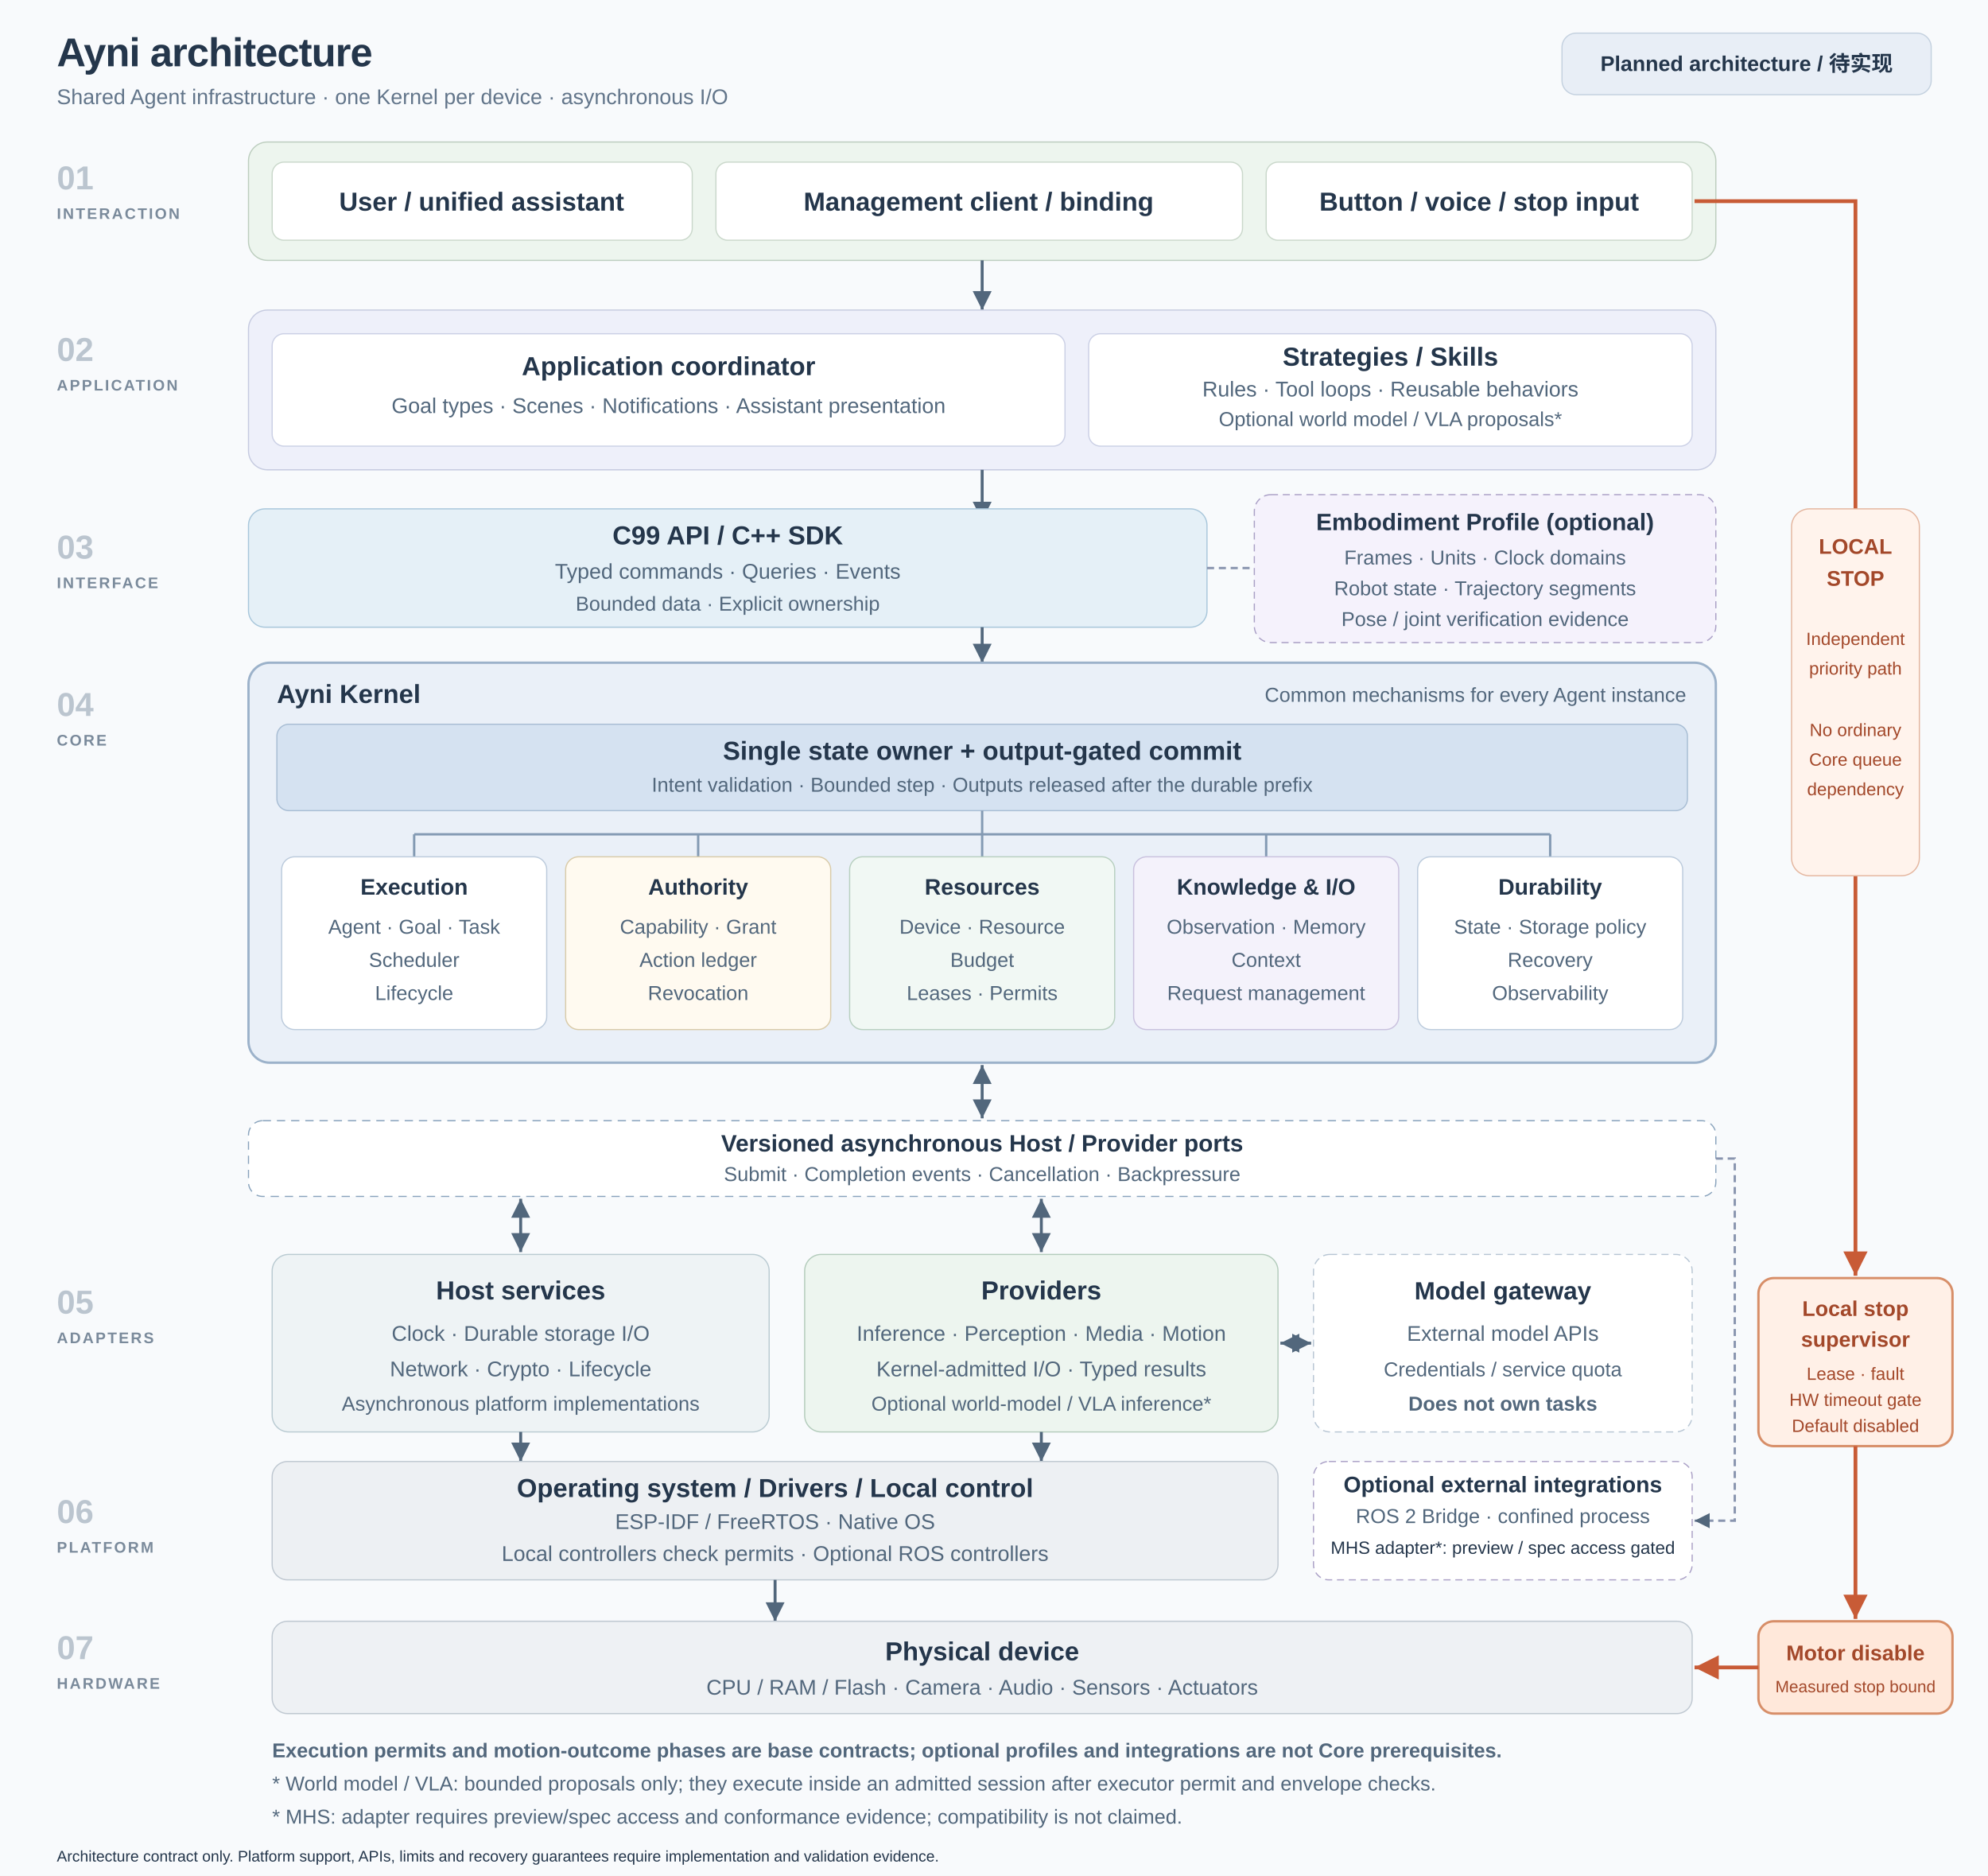
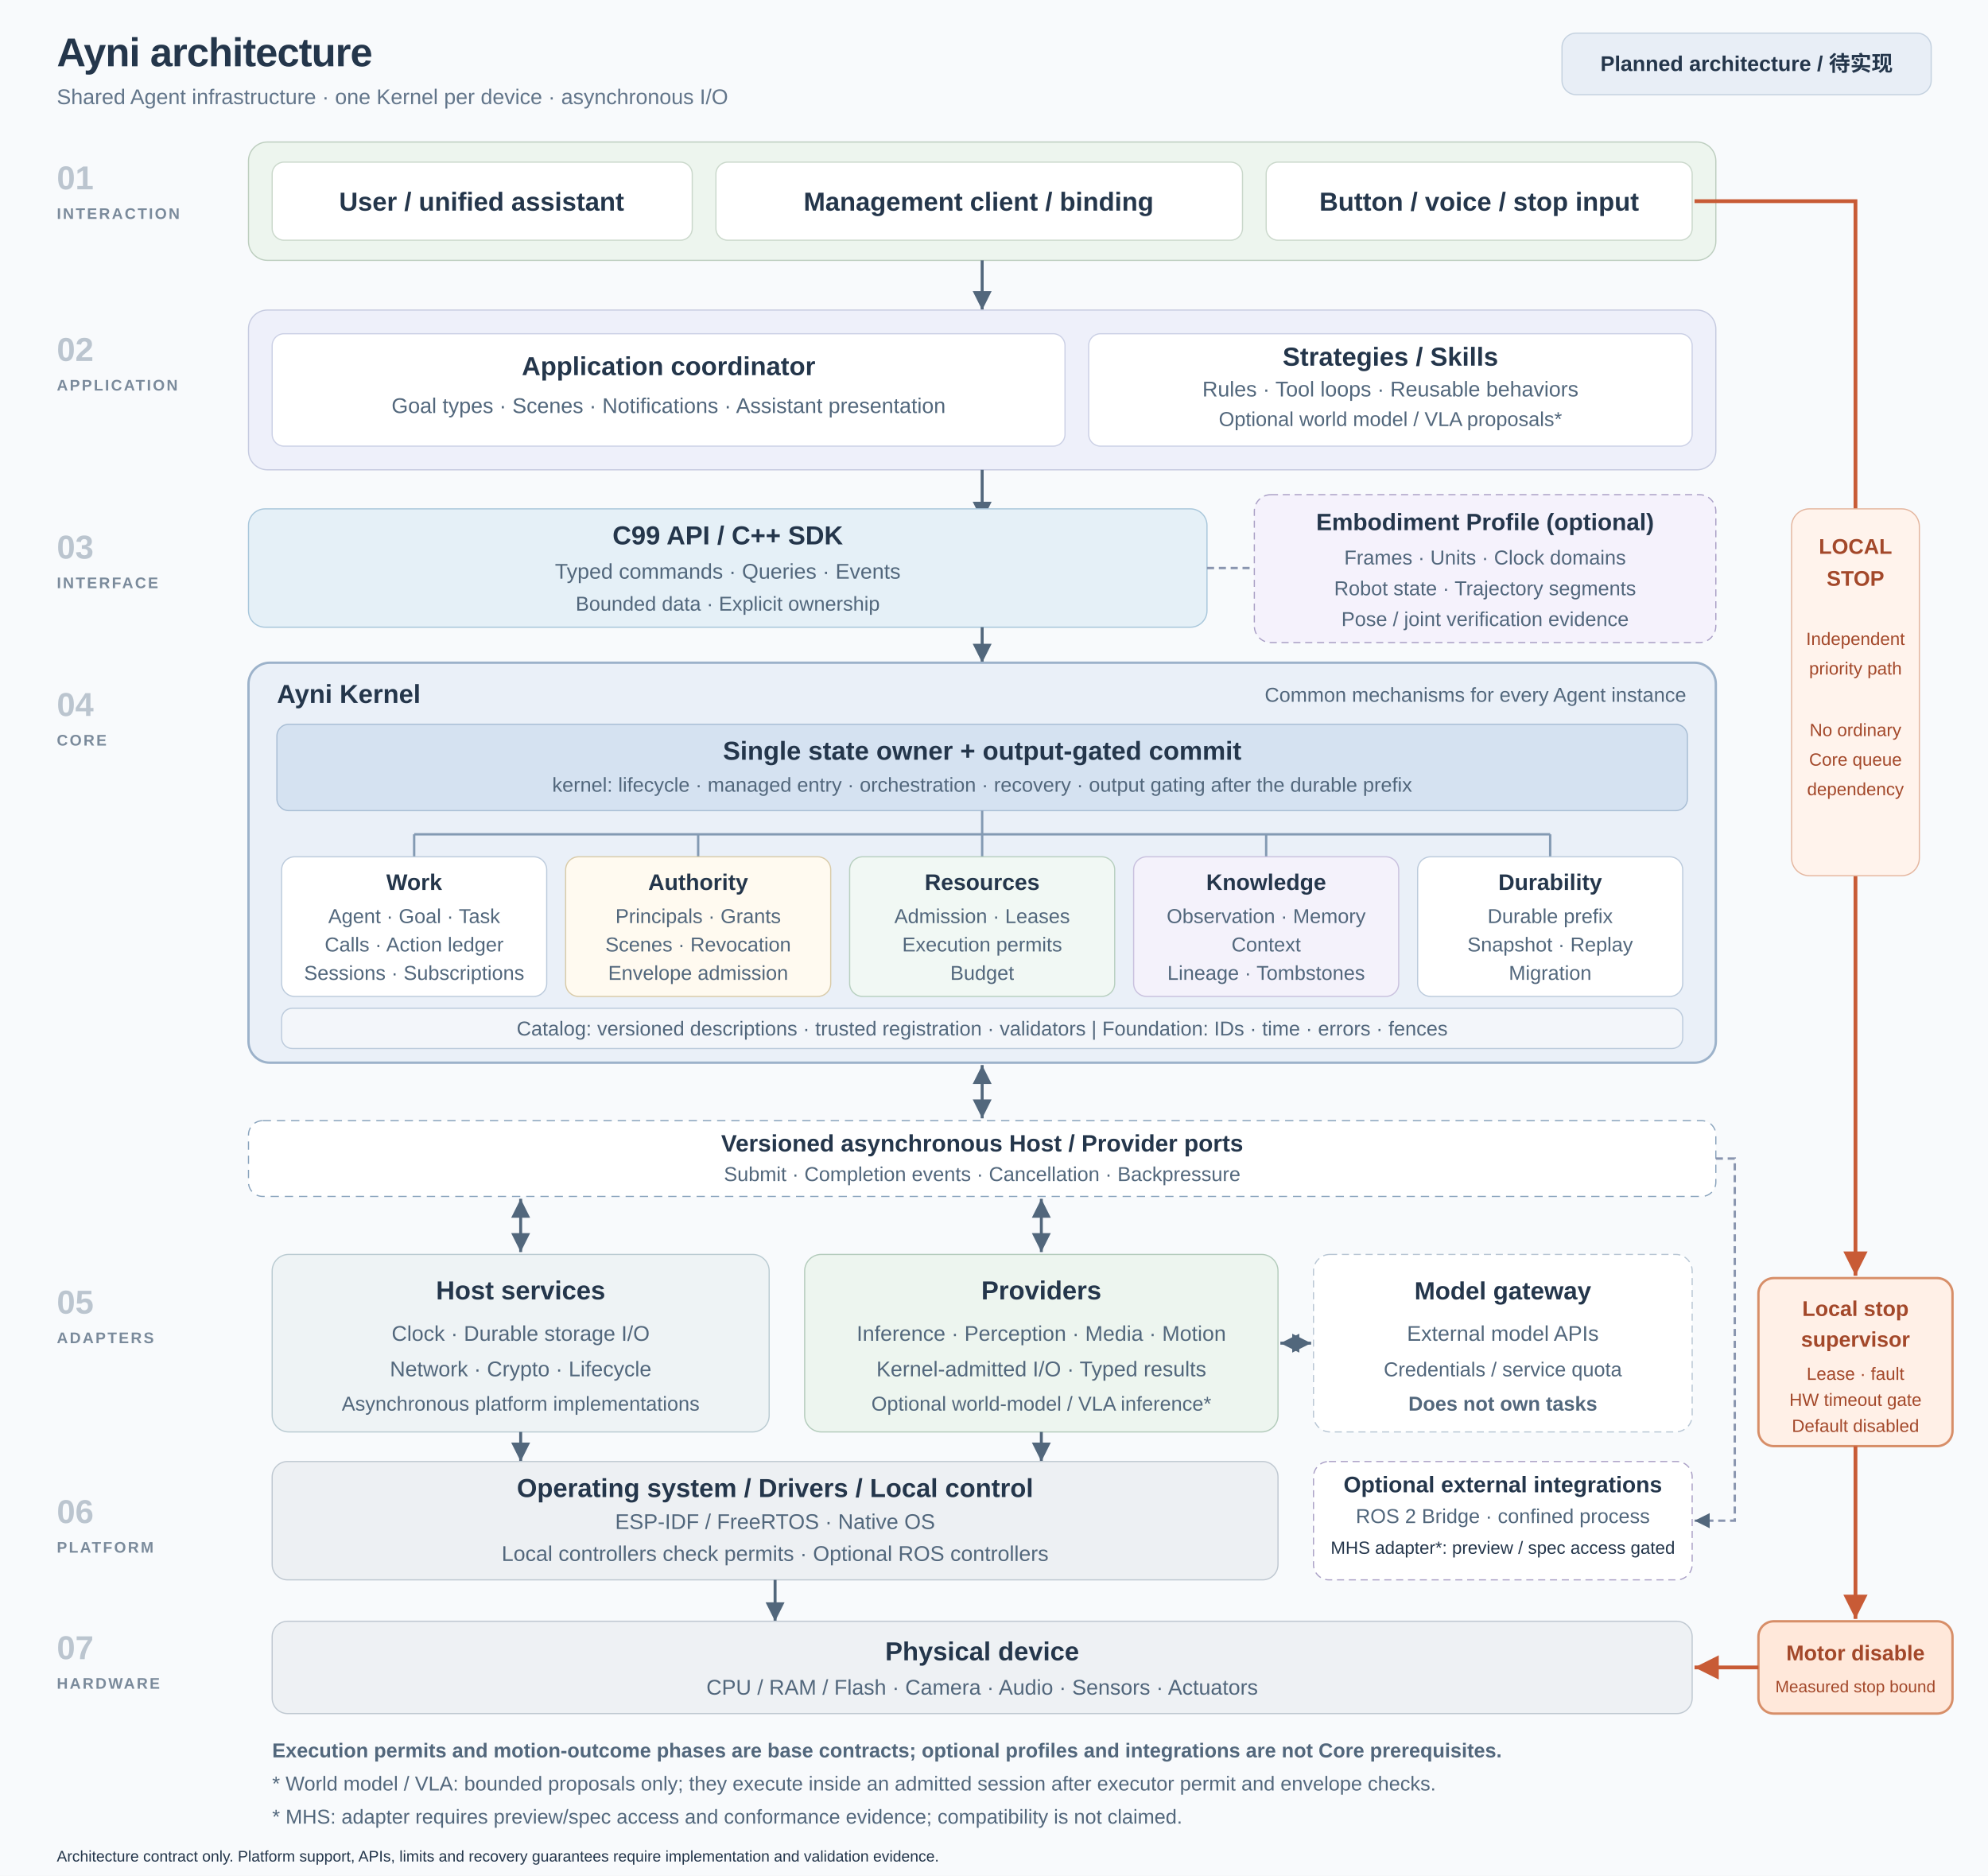
<svg xmlns="http://www.w3.org/2000/svg" width="1680" height="1585" viewBox="0 0 1680 1585" role="img" aria-labelledby="title desc">
  <defs>
    <marker id="arrow" viewBox="0 0 10 10" refX="9" refY="5" markerWidth="8" markerHeight="8" orient="auto-start-reverse">
      <path d="M 1 1 L 9 5 L 1 9 Z" fill="#52677c" />
    </marker>
    <marker id="stop-arrow" viewBox="0 0 10 10" refX="9" refY="5" markerWidth="8" markerHeight="8" orient="auto">
      <path d="M 1 1 L 9 5 L 1 9 Z" fill="#c85b36" />
    </marker>
    <style>
      text { font-family: -apple-system, BlinkMacSystemFont, 'Segoe UI', Arial, sans-serif; fill: #24364b; }
      .heading { font-size: 34px; font-weight: 700; letter-spacing: -.6px; }
      .subtitle { font-size: 18px; fill: #62758a; }
      .layer { font-size: 13px; font-weight: 700; letter-spacing: 1.5px; fill: #7a8a9b; }
      .layer-number { font-size: 28px; font-weight: 600; fill: #bbc5cf; }
      .label { font-size: 22px; font-weight: 650; }
      .small { font-size: 18px; fill: #52677c; }
      .detail { font-size: 17px; fill: #52677c; }
      .service-title { font-size: 19px; font-weight: 700; }
      .service-detail { font-size: 17px; fill: #52677c; }
      .connector { fill: none; stroke: #52677c; stroke-width: 2.5; marker-end: url(#arrow); }
      .duplex { fill: none; stroke: #52677c; stroke-width: 2.5; marker-start: url(#arrow); marker-end: url(#arrow); }
      .optional-link { fill: none; stroke: #8995af; stroke-width: 2; stroke-dasharray: 6 4; }
      .stop-line { fill: none; stroke: #c85b36; stroke-width: 3.2; marker-end: url(#stop-arrow); }
      .stop-title { font-size: 18px; font-weight: 700; fill: #a3482a; }
      .stop-detail { font-size: 15px; fill: #a3482a; }
    </style>
  </defs>
  <rect width="1680" height="1585" fill="#f8fafc" />
  <text x="48" y="56" class="heading">Ayni architecture</text>
  <text x="48" y="88" class="subtitle">Shared Agent infrastructure · one Kernel per device · asynchronous I/O</text>
  <rect x="1320" y="28" width="312" height="52" rx="12" fill="#e8eef6" stroke="#c4d1df" />
  <text x="1476" y="60" text-anchor="middle" font-size="18" font-weight="650">Planned architecture / 待实现</text>
  <text x="48" y="160" class="layer-number">01</text>
  <text x="48" y="185" class="layer">INTERACTION</text>
  <rect x="210" y="120" width="1240" height="100" rx="16" fill="#edf5ee" stroke="#bdcebf" />
  <rect x="230" y="137" width="355" height="66" rx="10" fill="#ffffff" stroke="#cad8cb" />
  <text x="407" y="178" text-anchor="middle" class="label">User / unified assistant</text>
  <rect x="605" y="137" width="445" height="66" rx="10" fill="#ffffff" stroke="#cad8cb" />
  <text x="827" y="178" text-anchor="middle" class="label">Management client / binding</text>
  <rect x="1070" y="137" width="360" height="66" rx="10" fill="#ffffff" stroke="#cad8cb" />
  <text x="1250" y="178" text-anchor="middle" class="label">Button / voice / stop input</text>
  <path d="M 830 220 V 262" class="connector" />
  <text x="48" y="305" class="layer-number">02</text>
  <text x="48" y="330" class="layer">APPLICATION</text>
  <rect x="210" y="262" width="1240" height="135" rx="16" fill="#eef0fa" stroke="#c6cbe0" />
  <rect x="230" y="282" width="670" height="95" rx="10" fill="#ffffff" stroke="#cbd0e5" />
  <text x="565" y="317" text-anchor="middle" class="label">Application coordinator</text>
  <text x="565" y="349" text-anchor="middle" class="small">Goal types · Scenes · Notifications · Assistant presentation</text>
  <rect x="920" y="282" width="510" height="95" rx="10" fill="#ffffff" stroke="#cbd0e5" />
  <text x="1175" y="309" text-anchor="middle" class="label">Strategies / Skills</text>
  <text x="1175" y="335" text-anchor="middle" class="small">Rules · Tool loops · Reusable behaviors</text>
  <text x="1175" y="360" text-anchor="middle" class="detail">Optional world model / VLA proposals*</text>
  <path d="M 830 397 V 440" class="connector" />
  <text x="48" y="472" class="layer-number">03</text>
  <text x="48" y="497" class="layer">INTERFACE</text>
  <rect x="210" y="430" width="810" height="100" rx="14" fill="#e5f0f7" stroke="#a9c7db" />
  <text x="615" y="460" text-anchor="middle" class="label">C99 API / C++ SDK</text>
  <text x="615" y="489" text-anchor="middle" class="small">Typed commands · Queries · Events</text>
  <text x="615" y="516" text-anchor="middle" class="detail">Bounded data · Explicit ownership</text>
  <path d="M 830 530 V 560" class="connector" />
  <path d="M 1020 480 H 1058" class="optional-link" />
  <rect x="1060" y="418" width="390" height="125" rx="14" fill="#f5f2fc" stroke="#aaa0c6" stroke-dasharray="6 4" />
  <text x="1255" y="448" text-anchor="middle" font-size="20" font-weight="650">Embodiment Profile (optional)</text>
  <text x="1255" y="477" text-anchor="middle" class="detail">Frames · Units · Clock domains</text>
  <text x="1255" y="503" text-anchor="middle" class="detail">Robot state · Trajectory segments</text>
  <text x="1255" y="529" text-anchor="middle" class="detail">Pose / joint verification evidence</text>
  <text x="48" y="605" class="layer-number">04</text>
  <text x="48" y="630" class="layer">CORE</text>
  <rect x="210" y="560" width="1240" height="338" rx="18" fill="#eaf0f8" stroke="#9cb2ca" stroke-width="2" />
  <text x="234" y="594" class="label">Ayni Kernel</text>
  <text x="1425" y="593" text-anchor="end" class="detail">Common mechanisms for every Agent instance</text>
  <rect x="234" y="612" width="1192" height="73" rx="10" fill="#d5e2f1" stroke="#a8bdd4" />
  <text x="830" y="642" text-anchor="middle" class="label">Single state owner + output-gated commit</text>
-   <text x="830" y="669" text-anchor="middle" class="detail">Intent validation · Bounded step · Outputs released after the durable prefix</text>
+   <text x="830" y="669" text-anchor="middle" class="detail">kernel: lifecycle · managed entry · orchestration · recovery · output gating after the durable prefix</text>
  <path d="M 830 685 V 705 M 350 705 H 1310" fill="none" stroke="#839ab3" stroke-width="2" />
  <path d="M 350 705 V 724 M 590 705 V 724 M 830 705 V 724 M 1070 705 V 724 M 1310 705 V 724" fill="none" stroke="#839ab3" stroke-width="2" />
-   <rect x="238" y="724" width="224" height="146" rx="11" fill="#ffffff" stroke="#bccbdc" />
-   <text x="350" y="756" text-anchor="middle" class="service-title">Execution</text>
-   <text x="350" y="789" text-anchor="middle" class="service-detail">Agent · Goal · Task</text>
-   <text x="350" y="817" text-anchor="middle" class="service-detail">Scheduler</text>
-   <text x="350" y="845" text-anchor="middle" class="service-detail">Lifecycle</text>
-   <rect x="478" y="724" width="224" height="146" rx="11" fill="#fffaf0" stroke="#d9cba9" />
-   <text x="590" y="756" text-anchor="middle" class="service-title">Authority</text>
-   <text x="590" y="789" text-anchor="middle" class="service-detail">Capability · Grant</text>
-   <text x="590" y="817" text-anchor="middle" class="service-detail">Action ledger</text>
-   <text x="590" y="845" text-anchor="middle" class="service-detail">Revocation</text>
-   <rect x="718" y="724" width="224" height="146" rx="11" fill="#f1f8f4" stroke="#b8d0c0" />
-   <text x="830" y="756" text-anchor="middle" class="service-title">Resources</text>
-   <text x="830" y="789" text-anchor="middle" class="service-detail">Device · Resource</text>
-   <text x="830" y="817" text-anchor="middle" class="service-detail">Budget</text>
-   <text x="830" y="845" text-anchor="middle" class="service-detail">Leases · Permits</text>
-   <rect x="958" y="724" width="224" height="146" rx="11" fill="#f4f2fb" stroke="#c9c1de" />
-   <text x="1070" y="756" text-anchor="middle" class="service-title">Knowledge &amp; I/O</text>
-   <text x="1070" y="789" text-anchor="middle" class="service-detail">Observation · Memory</text>
-   <text x="1070" y="817" text-anchor="middle" class="service-detail">Context</text>
-   <text x="1070" y="845" text-anchor="middle" class="service-detail">Request management</text>
-   <rect x="1198" y="724" width="224" height="146" rx="11" fill="#ffffff" stroke="#bccbdc" />
-   <text x="1310" y="756" text-anchor="middle" class="service-title">Durability</text>
-   <text x="1310" y="789" text-anchor="middle" class="service-detail">State · Storage policy</text>
-   <text x="1310" y="817" text-anchor="middle" class="service-detail">Recovery</text>
-   <text x="1310" y="845" text-anchor="middle" class="service-detail">Observability</text>
+   <rect x="238" y="724" width="224" height="118" rx="11" fill="#ffffff" stroke="#bccbdc" />
+   <text x="350" y="752" text-anchor="middle" class="service-title">Work</text>
+   <text x="350" y="780" text-anchor="middle" class="service-detail">Agent · Goal · Task</text>
+   <text x="350" y="804" text-anchor="middle" class="service-detail">Calls · Action ledger</text>
+   <text x="350" y="828" text-anchor="middle" class="service-detail">Sessions · Subscriptions</text>
+   <rect x="478" y="724" width="224" height="118" rx="11" fill="#fffaf0" stroke="#d9cba9" />
+   <text x="590" y="752" text-anchor="middle" class="service-title">Authority</text>
+   <text x="590" y="780" text-anchor="middle" class="service-detail">Principals · Grants</text>
+   <text x="590" y="804" text-anchor="middle" class="service-detail">Scenes · Revocation</text>
+   <text x="590" y="828" text-anchor="middle" class="service-detail">Envelope admission</text>
+   <rect x="718" y="724" width="224" height="118" rx="11" fill="#f1f8f4" stroke="#b8d0c0" />
+   <text x="830" y="752" text-anchor="middle" class="service-title">Resources</text>
+   <text x="830" y="780" text-anchor="middle" class="service-detail">Admission · Leases</text>
+   <text x="830" y="804" text-anchor="middle" class="service-detail">Execution permits</text>
+   <text x="830" y="828" text-anchor="middle" class="service-detail">Budget</text>
+   <rect x="958" y="724" width="224" height="118" rx="11" fill="#f4f2fb" stroke="#c9c1de" />
+   <text x="1070" y="752" text-anchor="middle" class="service-title">Knowledge</text>
+   <text x="1070" y="780" text-anchor="middle" class="service-detail">Observation · Memory</text>
+   <text x="1070" y="804" text-anchor="middle" class="service-detail">Context</text>
+   <text x="1070" y="828" text-anchor="middle" class="service-detail">Lineage · Tombstones</text>
+   <rect x="1198" y="724" width="224" height="118" rx="11" fill="#ffffff" stroke="#bccbdc" />
+   <text x="1310" y="752" text-anchor="middle" class="service-title">Durability</text>
+   <text x="1310" y="780" text-anchor="middle" class="service-detail">Durable prefix</text>
+   <text x="1310" y="804" text-anchor="middle" class="service-detail">Snapshot · Replay</text>
+   <text x="1310" y="828" text-anchor="middle" class="service-detail">Migration</text>
+   <rect x="238" y="852" width="1184" height="34" rx="9" fill="#f3f6fa" stroke="#bccbdc" />
+   <text x="830" y="875" text-anchor="middle" class="detail">Catalog: versioned descriptions · trusted registration · validators   |   Foundation: IDs · time · errors · fences</text>
  <path d="M 830 900 V 945" class="duplex" />
  <rect x="210" y="947" width="1240" height="64" rx="12" fill="#ffffff" stroke="#8aa4bd" stroke-dasharray="7 5" />
  <text x="830" y="973" text-anchor="middle" font-size="20" font-weight="650">Versioned asynchronous Host / Provider ports</text>
  <text x="830" y="998" text-anchor="middle" class="detail">Submit · Completion events · Cancellation · Backpressure</text>
  <path d="M 440 1013 V 1058" class="duplex" />
  <path d="M 880 1013 V 1058" class="duplex" />
  <text x="48" y="1110" class="layer-number">05</text>
  <text x="48" y="1135" class="layer">ADAPTERS</text>
  <rect x="230" y="1060" width="420" height="150" rx="14" fill="#eef3f5" stroke="#bacbd2" />
  <text x="440" y="1098" text-anchor="middle" class="label">Host services</text>
  <text x="440" y="1133" text-anchor="middle" class="small">Clock · Durable storage I/O</text>
  <text x="440" y="1163" text-anchor="middle" class="small">Network · Crypto · Lifecycle</text>
  <text x="440" y="1192" text-anchor="middle" class="detail">Asynchronous platform implementations</text>
  <rect x="680" y="1060" width="400" height="150" rx="14" fill="#edf5ef" stroke="#b4ccbc" />
  <text x="880" y="1098" text-anchor="middle" class="label">Providers</text>
  <text x="880" y="1133" text-anchor="middle" class="small">Inference · Perception · Media · Motion</text>
  <text x="880" y="1163" text-anchor="middle" class="small">Kernel-admitted I/O · Typed results</text>
  <text x="880" y="1192" text-anchor="middle" class="detail">Optional world-model / VLA inference*</text>
  <path d="M 1082 1135 H 1108" class="duplex" />
  <rect x="1110" y="1060" width="320" height="150" rx="14" fill="#ffffff" stroke="#b8c6d4" stroke-dasharray="6 4" />
  <text x="1270" y="1098" text-anchor="middle" font-size="21" font-weight="650">Model gateway</text>
  <text x="1270" y="1133" text-anchor="middle" class="small">External model APIs</text>
  <text x="1270" y="1163" text-anchor="middle" class="detail">Credentials / service quota</text>
  <text x="1270" y="1192" text-anchor="middle" class="detail" font-weight="650">Does not own tasks</text>
  <path d="M 440 1210 V 1235" class="connector" />
  <path d="M 880 1210 V 1235" class="connector" />
  <text x="48" y="1287" class="layer-number">06</text>
  <text x="48" y="1312" class="layer">PLATFORM</text>
  <rect x="230" y="1235" width="850" height="100" rx="13" fill="#edf0f3" stroke="#bfc8d1" />
  <text x="655" y="1265" text-anchor="middle" class="label">Operating system / Drivers / Local control</text>
  <text x="655" y="1292" text-anchor="middle" class="small">ESP-IDF / FreeRTOS · Native OS</text>
  <text x="655" y="1319" text-anchor="middle" class="small">Local controllers check permits · Optional ROS controllers</text>
  <path d="M 655 1335 V 1370" class="connector" />
  <path d="M 1450 979 H 1466 V 1285 H 1432" class="optional-link" marker-end="url(#arrow)" />
  <rect x="1110" y="1235" width="320" height="100" rx="13" fill="#ffffff" stroke="#aaa0c6" stroke-dasharray="6 4" />
  <text x="1270" y="1261" text-anchor="middle" font-size="19" font-weight="650">Optional external integrations</text>
  <text x="1270" y="1287" text-anchor="middle" class="detail">ROS 2 Bridge · confined process</text>
  <text x="1270" y="1313" text-anchor="middle" font-size="15" fill="#52677c">MHS adapter*: preview / spec access gated</text>
  <text x="48" y="1402" class="layer-number">07</text>
  <text x="48" y="1427" class="layer">HARDWARE</text>
  <rect x="230" y="1370" width="1200" height="78" rx="13" fill="#eef1f4" stroke="#bfc8d1" />
  <text x="830" y="1403" text-anchor="middle" class="label">Physical device</text>
  <text x="830" y="1432" text-anchor="middle" class="small">CPU / RAM / Flash · Camera · Audio · Sensors · Actuators</text>
  <path d="M 1432 170 H 1568 V 1078" class="stop-line" />
  <rect x="1514" y="430" width="108" height="310" rx="15" fill="#fff3ec" stroke="#e4b69f" />
  <text x="1568" y="468" text-anchor="middle" class="stop-title">LOCAL</text>
  <text x="1568" y="495" text-anchor="middle" class="stop-title">STOP</text>
  <text x="1568" y="545" text-anchor="middle" class="stop-detail">Independent</text>
  <text x="1568" y="570" text-anchor="middle" class="stop-detail">priority path</text>
  <text x="1568" y="622" text-anchor="middle" class="stop-detail">No ordinary</text>
  <text x="1568" y="647" text-anchor="middle" class="stop-detail">Core queue</text>
  <text x="1568" y="672" text-anchor="middle" class="stop-detail">dependency</text>
  <rect x="1486" y="1080" width="164" height="142" rx="13" fill="#fff0e7" stroke="#d78e68" stroke-width="2" />
  <text x="1568" y="1112" text-anchor="middle" class="stop-title">Local stop</text>
  <text x="1568" y="1138" text-anchor="middle" class="stop-title">supervisor</text>
  <text x="1568" y="1166" text-anchor="middle" class="stop-detail">Lease · fault</text>
  <text x="1568" y="1188" text-anchor="middle" class="stop-detail">HW timeout gate</text>
  <text x="1568" y="1210" text-anchor="middle" class="stop-detail">Default disabled</text>
  <path d="M 1568 1222 V 1368" class="stop-line" />
  <rect x="1486" y="1370" width="164" height="78" rx="13" fill="#ffe8da" stroke="#d78e68" stroke-width="2" />
  <text x="1568" y="1403" text-anchor="middle" class="stop-title">Motor disable</text>
  <text x="1568" y="1430" text-anchor="middle" class="stop-detail" style="font-size: 14px">Measured stop bound</text>
  <path d="M 1486 1409 H 1432" class="stop-line" />
  <text x="230" y="1485" class="detail" font-weight="650">Execution permits and motion-outcome phases are base contracts; optional profiles and integrations are not Core prerequisites.</text>
  <text x="230" y="1513" class="detail">* World model / VLA: bounded proposals only; they execute inside an admitted session after executor permit and envelope checks.</text>
  <text x="230" y="1541" class="detail">* MHS: adapter requires preview/spec access and conformance evidence; compatibility is not claimed.</text>
  <text x="48" y="1573" font-size="13" fill="#7a8a9b">Architecture contract only. Platform support, APIs, limits and recovery guarantees require implementation and validation evidence.</text>
</svg>
